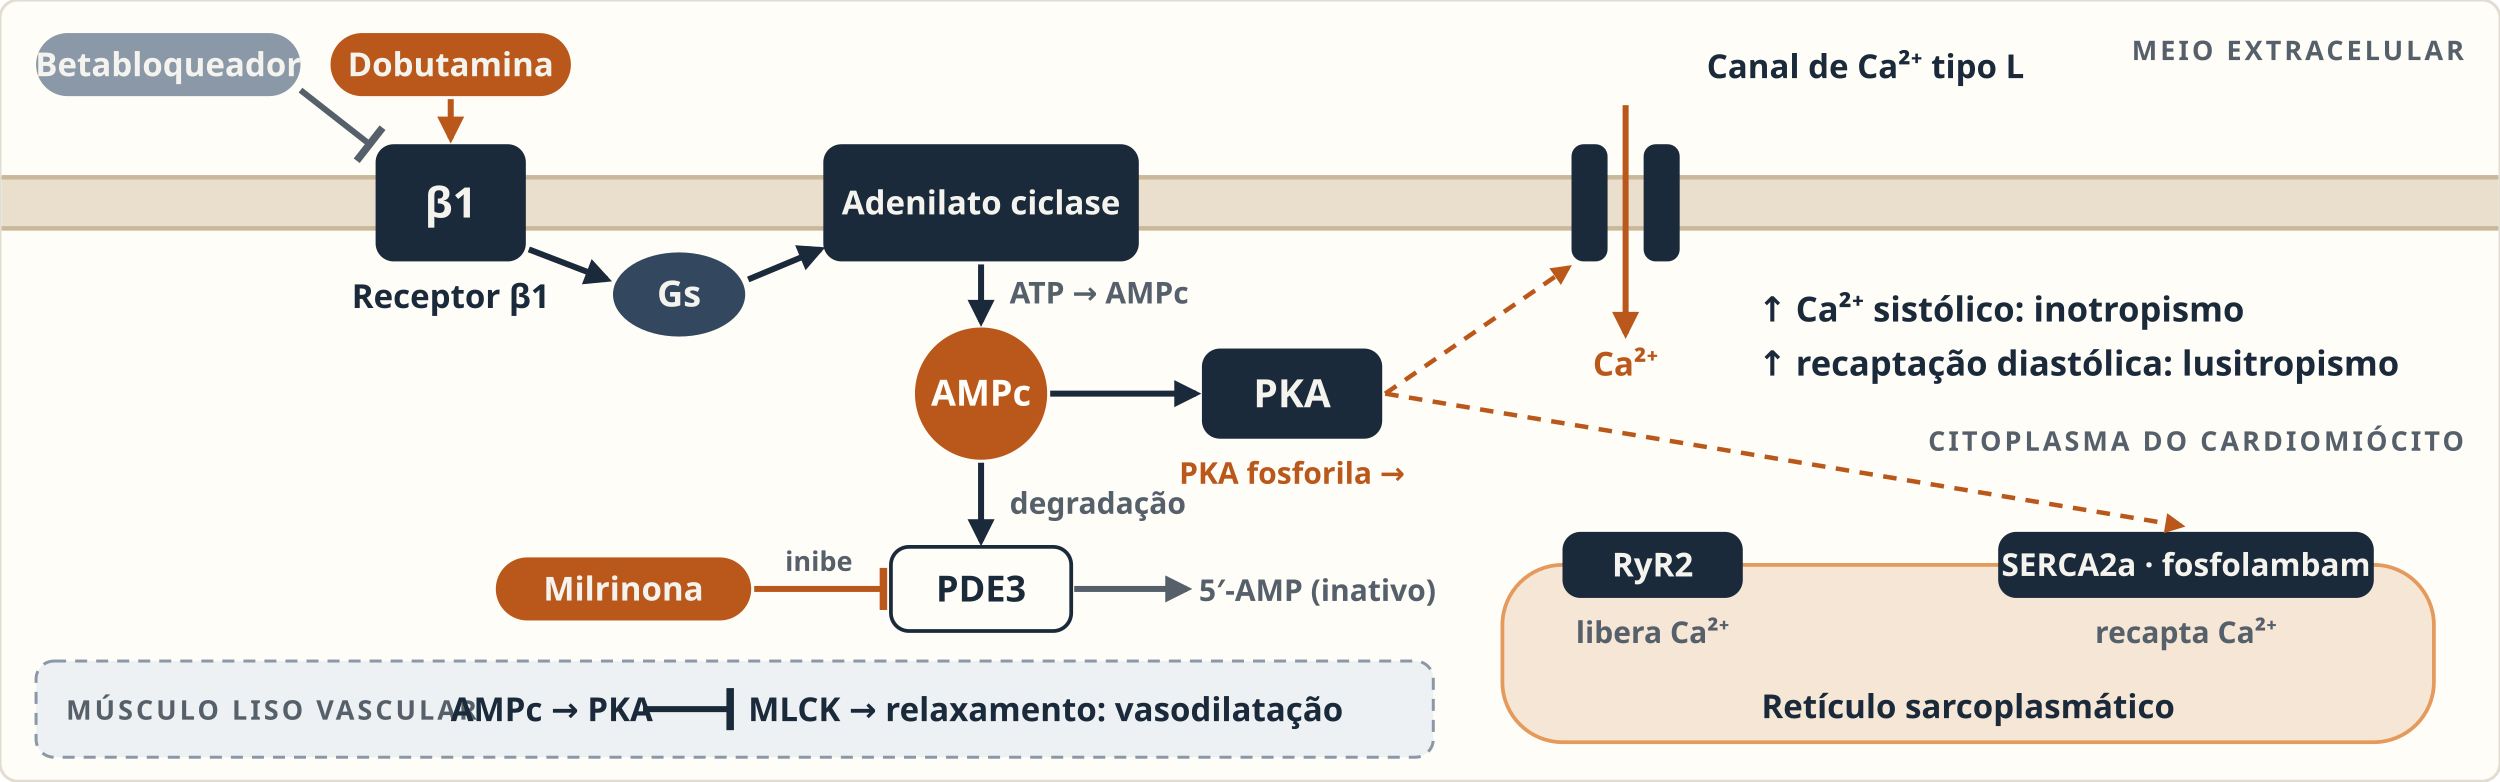
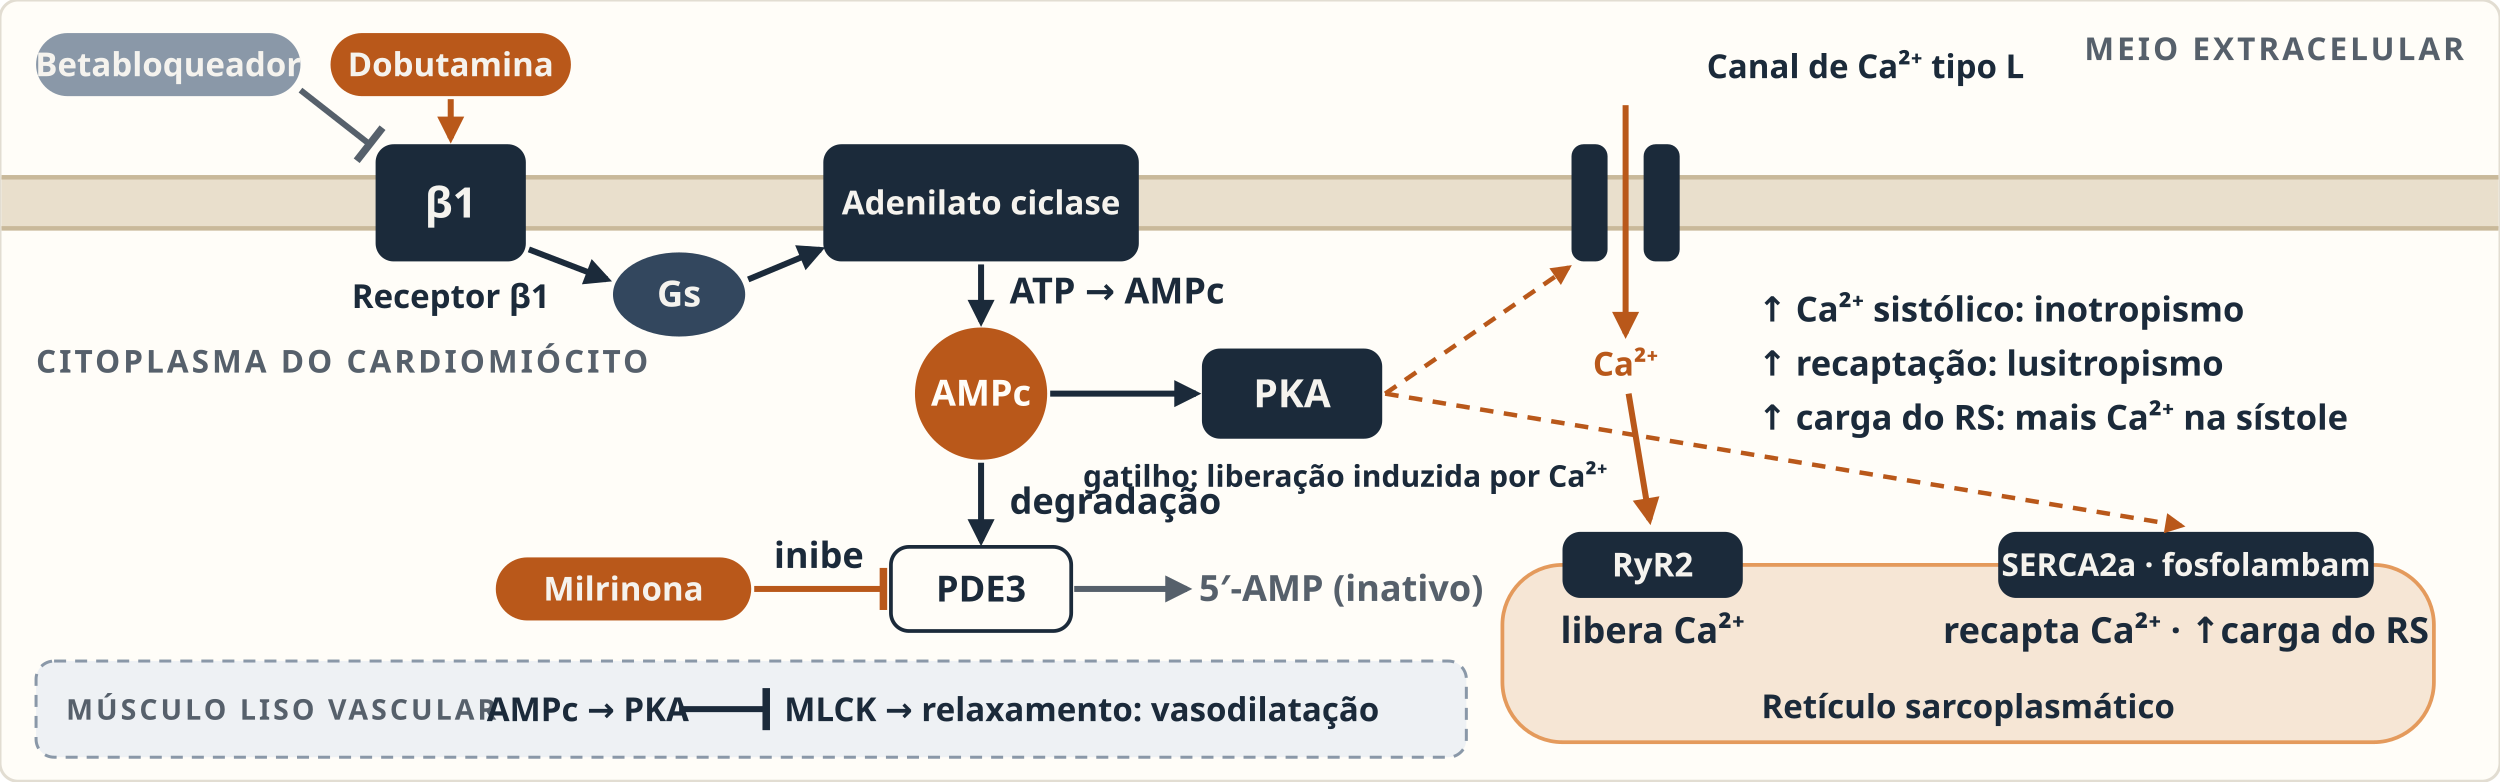
<svg xmlns="http://www.w3.org/2000/svg" width="1664" height="520" viewBox="0 0 1664 520">
  <defs>
    <marker id="p1b2a3a" viewBox="0 0 10 10" refX="8" refY="5" markerWidth="4.5" markerHeight="4.5" orient="auto-start-reverse">
      <path d="M0,0 L10,5 L0,10 z" fill="#1b2a3a" />
    </marker>
    <marker id="pb9581a" viewBox="0 0 10 10" refX="8" refY="5" markerWidth="4.5" markerHeight="4.5" orient="auto-start-reverse">
      <path d="M0,0 L10,5 L0,10 z" fill="#b9581a" />
    </marker>
    <marker id="p56606b" viewBox="0 0 10 10" refX="8" refY="5" markerWidth="4.5" markerHeight="4.5" orient="auto-start-reverse">
      <path d="M0,0 L10,5 L0,10 z" fill="#56606b" />
    </marker>
  </defs>
  <rect x="0" y="0" width="1664" height="520" rx="12" fill="#fffdf8" stroke="#e2ddd2" stroke-width="2" />
  <rect x="1" y="118" width="1662" height="34" fill="#e9dfcc" />
  <line x1="1" y1="118" x2="1663" y2="118" stroke="#c9b99a" stroke-width="3" />
  <line x1="1" y1="152" x2="1663" y2="152" stroke="#c9b99a" stroke-width="3" />
-   <text x="1640" y="40" text-anchor="end" style="font-family:'Source Sans 3';font-size:18px;font-weight:600;fill:#56606b;letter-spacing:2px;">MEIO EXTRACELULAR</text>
-   <text x="1640" y="300" text-anchor="end" style="font-family:'Source Sans 3';font-size:18px;font-weight:600;fill:#56606b;letter-spacing:2px;">CITOPLASMA DO CARDIOMIÓCITO</text>
+   <text x="1640" y="40" text-anchor="end" style="font-family:'Source Sans 3';font-size:21px;font-weight:600;fill:#56606b;letter-spacing:2px;">MEIO EXTRACELULAR</text>
+   <text x="24" y="248" text-anchor="start" style="font-family:'Source Sans 3';font-size:21px;font-weight:600;fill:#56606b;letter-spacing:2px;">CITOPLASMA DO CARDIOMIÓCITO</text>
  <rect x="250" y="96" width="100" height="78" rx="12" fill="#1b2a3a" stroke="none" stroke-width="2.5" />
  <text x="300.0" y="144.8" text-anchor="middle" style="font-family:'Source Sans 3';font-size:28px;font-weight:700;fill:#f5f3ee;">β1</text>
  <text x="300" y="205" text-anchor="middle" style="font-family:'Source Sans 3';font-size:22px;font-weight:600;fill:#1b2a3a;">Receptor β1</text>
  <rect x="220" y="22" width="160" height="42" rx="21" fill="#b9581a" stroke="none" stroke-width="2.5" />
  <text x="300.0" y="50.7" text-anchor="middle" style="font-family:'Source Sans 3';font-size:22px;font-weight:700;fill:#f5f3ee;">Dobutamina</text>
  <line x1="300" y1="66" x2="300" y2="92" stroke="#b9581a" stroke-width="4" marker-end="url(#pb9581a)" />
  <rect x="24" y="22" width="176" height="42" rx="21" fill="#8a98a8" stroke="none" stroke-width="2.5" />
  <text x="112.0" y="50.7" text-anchor="middle" style="font-family:'Source Sans 3';font-size:22px;font-weight:700;fill:#f5f3ee;">Betabloqueador</text>
  <line x1="200" y1="60" x2="246" y2="96" stroke="#56606b" stroke-width="4" />
  <line x1="254.6" y1="85.0" x2="237.4" y2="107.0" stroke="#56606b" stroke-width="5" />
  <ellipse cx="452" cy="196" rx="44" ry="28" fill="#33475e" />
  <text x="452" y="204" text-anchor="middle" style="font-family:'Source Sans 3';font-size:24px;font-weight:700;fill:#f5f3ee;">Gs</text>
  <line x1="352" y1="166" x2="404" y2="186" stroke="#1b2a3a" stroke-width="4" marker-end="url(#p1b2a3a)" />
  <line x1="498" y1="186" x2="546" y2="166" stroke="#1b2a3a" stroke-width="4" marker-end="url(#p1b2a3a)" />
  <rect x="548" y="96" width="210" height="78" rx="12" fill="#1b2a3a" stroke="none" stroke-width="2.5" />
  <text x="653.0" y="142.7" text-anchor="middle" style="font-family:'Source Sans 3';font-size:22px;font-weight:700;fill:#f5f3ee;">Adenilato ciclase</text>
  <line x1="653" y1="176" x2="653" y2="214" stroke="#1b2a3a" stroke-width="4" marker-end="url(#p1b2a3a)" />
-   <text x="672" y="202" text-anchor="start" style="font-family:'Source Sans 3';font-size:20px;font-weight:600;fill:#56606b;">ATP → AMPc</text>
+   <text x="672" y="202" text-anchor="start" style="font-family:'Source Sans 3';font-size:24px;font-weight:600;fill:#1b2a3a;">ATP → AMPc</text>
  <circle cx="653" cy="262" r="44" fill="#b9581a" />
  <text x="653" y="270" text-anchor="middle" style="font-family:'Source Sans 3';font-size:24px;font-weight:700;fill:#fffdf8;">AMPc</text>
  <line x1="699" y1="262" x2="796" y2="262" stroke="#1b2a3a" stroke-width="4" marker-end="url(#p1b2a3a)" />
  <rect x="800" y="232" width="120" height="60" rx="12" fill="#1b2a3a" stroke="none" stroke-width="2.5" />
  <text x="860.0" y="271.1" text-anchor="middle" style="font-family:'Source Sans 3';font-size:26px;font-weight:700;fill:#f5f3ee;">PKA</text>
  <line x1="653" y1="308" x2="653" y2="360" stroke="#1b2a3a" stroke-width="4" marker-end="url(#p1b2a3a)" />
-   <text x="672" y="342" text-anchor="start" style="font-family:'Source Sans 3';font-size:20px;font-weight:600;fill:#56606b;">degradação</text>
+   <text x="672" y="342" text-anchor="start" style="font-family:'Source Sans 3';font-size:24px;font-weight:600;fill:#1b2a3a;">degradação</text>
  <rect x="593" y="364" width="120" height="56" rx="12" fill="#fffdf8" stroke="#1b2a3a" stroke-width="2.5" />
  <text x="653.0" y="400.4" text-anchor="middle" style="font-family:'Source Sans 3';font-size:24px;font-weight:700;fill:#1b2a3a;">PDE3</text>
  <line x1="715" y1="392" x2="790" y2="392" stroke="#56606b" stroke-width="4" marker-end="url(#p56606b)" />
-   <text x="798" y="400" text-anchor="start" style="font-family:'Source Sans 3';font-size:20px;font-weight:600;fill:#56606b;">5′-AMP (inativo)</text>
+   <text x="798" y="400" text-anchor="start" style="font-family:'Source Sans 3';font-size:24px;font-weight:600;fill:#56606b;">5′-AMP (inativo)</text>
  <rect x="330" y="371" width="170" height="42" rx="21" fill="#b9581a" stroke="none" stroke-width="2.5" />
  <text x="415.0" y="399.7" text-anchor="middle" style="font-family:'Source Sans 3';font-size:22px;font-weight:700;fill:#f5f3ee;">Milrinona</text>
  <line x1="502" y1="392" x2="588" y2="392" stroke="#b9581a" stroke-width="4" />
  <line x1="588.0" y1="378.0" x2="588.0" y2="406.0" stroke="#b9581a" stroke-width="5" />
-   <text x="545" y="380" text-anchor="middle" style="font-family:'Source Sans 3';font-size:18px;font-weight:600;fill:#56606b;">inibe</text>
+   <text x="545" y="378" text-anchor="middle" style="font-family:'Source Sans 3';font-size:24px;font-weight:600;fill:#1b2a3a;">inibe</text>
  <rect x="1046" y="96" width="24" height="78" rx="8" fill="#1b2a3a" />
  <rect x="1094" y="96" width="24" height="78" rx="8" fill="#1b2a3a" />
  <text x="1136" y="52" text-anchor="start" style="font-family:'Source Sans 3';font-size:22px;font-weight:700;fill:#1b2a3a;">Canal de Ca²⁺ tipo L</text>
  <line x1="1082" y1="70" x2="1082" y2="222" stroke="#b9581a" stroke-width="4" marker-end="url(#pb9581a)" />
  <text x="1082" y="250" text-anchor="middle" style="font-family:'Source Sans 3';font-size:22px;font-weight:700;fill:#b9581a;">Ca²⁺</text>
+   <line x1="1084" y1="262" x2="1098" y2="346" stroke="#b9581a" stroke-width="4" marker-end="url(#pb9581a)" />
+   <text x="1070" y="324" text-anchor="end" style="font-family:'Source Sans 3';font-size:20px;font-weight:600;fill:#1b2a3a;">gatilho: liberação induzida por Ca²⁺</text>
  <rect x="1000" y="376" width="620" height="118" rx="40" fill="#f6e6d5" stroke="#e49a5c" stroke-width="2.5" />
  <text x="1310" y="478" text-anchor="middle" style="font-family:'Source Sans 3';font-size:22px;font-weight:700;fill:#1b2a3a;">Retículo sarcoplasmático</text>
  <rect x="1040" y="354" width="120" height="44" rx="12" fill="#1b2a3a" stroke="none" stroke-width="2.5" />
  <text x="1100.0" y="383.7" text-anchor="middle" style="font-family:'Source Sans 3';font-size:22px;font-weight:700;fill:#f5f3ee;">RyR2</text>
-   <text x="1100" y="428" text-anchor="middle" style="font-family:'Source Sans 3';font-size:20px;font-weight:600;fill:#56606b;">libera Ca²⁺</text>
+   <text x="1100" y="428" text-anchor="middle" style="font-family:'Source Sans 3';font-size:24px;font-weight:600;fill:#1b2a3a;">libera Ca²⁺</text>
  <rect x="1330" y="354" width="250" height="44" rx="12" fill="#1b2a3a" stroke="none" stroke-width="2.5" />
  <text x="1455.0" y="383.35" text-anchor="middle" style="font-family:'Source Sans 3';font-size:21px;font-weight:700;fill:#f5f3ee;">SERCA2a · fosfolambam</text>
-   <text x="1455" y="428" text-anchor="middle" style="font-family:'Source Sans 3';font-size:20px;font-weight:600;fill:#56606b;">recapta Ca²⁺</text>
+   <text x="1455" y="428" text-anchor="middle" style="font-family:'Source Sans 3';font-size:24px;font-weight:600;fill:#1b2a3a;">recapta Ca²⁺ · ↑carga do RS</text>
  <line x1="922" y1="262" x2="1044" y2="178" stroke="#b9581a" stroke-width="3" stroke-dasharray="9 7" marker-end="url(#pb9581a)" />
  <line x1="922" y1="262" x2="1452" y2="350" stroke="#b9581a" stroke-width="3" stroke-dasharray="9 7" marker-end="url(#pb9581a)" />
-   <text x="860" y="322" text-anchor="middle" style="font-family:'Source Sans 3';font-size:20px;font-weight:700;fill:#b9581a;">PKA fosforila →</text>
  <text x="1170" y="214" text-anchor="start" style="font-family:'Source Sans 3';font-size:23px;font-weight:700;fill:#1b2a3a;">↑ Ca²⁺ sistólico: inotropismo</text>
-   <text x="1170" y="250" text-anchor="start" style="font-family:'Source Sans 3';font-size:23px;font-weight:700;fill:#1b2a3a;">↑ recaptação diastólica: lusitropismo</text>
-   <rect x="24" y="440" width="930" height="64" rx="12" fill="#eef1f4" stroke="#8a98a8" stroke-width="2" stroke-dasharray="8 6" />
-   <text x="44" y="479" text-anchor="start" style="font-family:'Source Sans 3';font-size:18px;font-weight:600;fill:#56606b;letter-spacing:2px;">MÚSCULO LISO VASCULAR</text>
-   <text x="300" y="480" text-anchor="start" style="font-family:'Source Sans 3';font-size:22px;font-weight:700;fill:#1b2a3a;">AMPc → PKA</text>
-   <line x1="428" y1="472" x2="486" y2="472" stroke="#1b2a3a" stroke-width="4" />
-   <line x1="486.0" y1="458.0" x2="486.0" y2="486.0" stroke="#1b2a3a" stroke-width="5" />
-   <text x="498" y="480" text-anchor="start" style="font-family:'Source Sans 3';font-size:22px;font-weight:700;fill:#1b2a3a;">MLCK → relaxamento: vasodilatação</text>
+   <text x="1170" y="250" text-anchor="start" style="font-family:'Source Sans 3';font-size:23px;font-weight:700;fill:#1b2a3a;">↑ recaptação: lusitropismo</text>
+   <text x="1170" y="286" text-anchor="start" style="font-family:'Source Sans 3';font-size:23px;font-weight:700;fill:#1b2a3a;">↑ carga do RS: mais Ca²⁺ na sístole</text>
+   <rect x="24" y="440" width="952" height="64" rx="12" fill="#eef1f4" stroke="#8a98a8" stroke-width="2" stroke-dasharray="8 6" />
+   <text x="44" y="479" text-anchor="start" style="font-family:'Source Sans 3';font-size:19px;font-weight:600;fill:#56606b;letter-spacing:2px;">MÚSCULO LISO VASCULAR</text>
+   <text x="324" y="480" text-anchor="start" style="font-family:'Source Sans 3';font-size:22px;font-weight:700;fill:#1b2a3a;">AMPc → PKA</text>
+   <line x1="452" y1="472" x2="510" y2="472" stroke="#1b2a3a" stroke-width="4" />
+   <line x1="510.0" y1="458.0" x2="510.0" y2="486.0" stroke="#1b2a3a" stroke-width="5" />
+   <text x="522" y="480" text-anchor="start" style="font-family:'Source Sans 3';font-size:22px;font-weight:700;fill:#1b2a3a;">MLCK → relaxamento: vasodilatação</text>
</svg>
